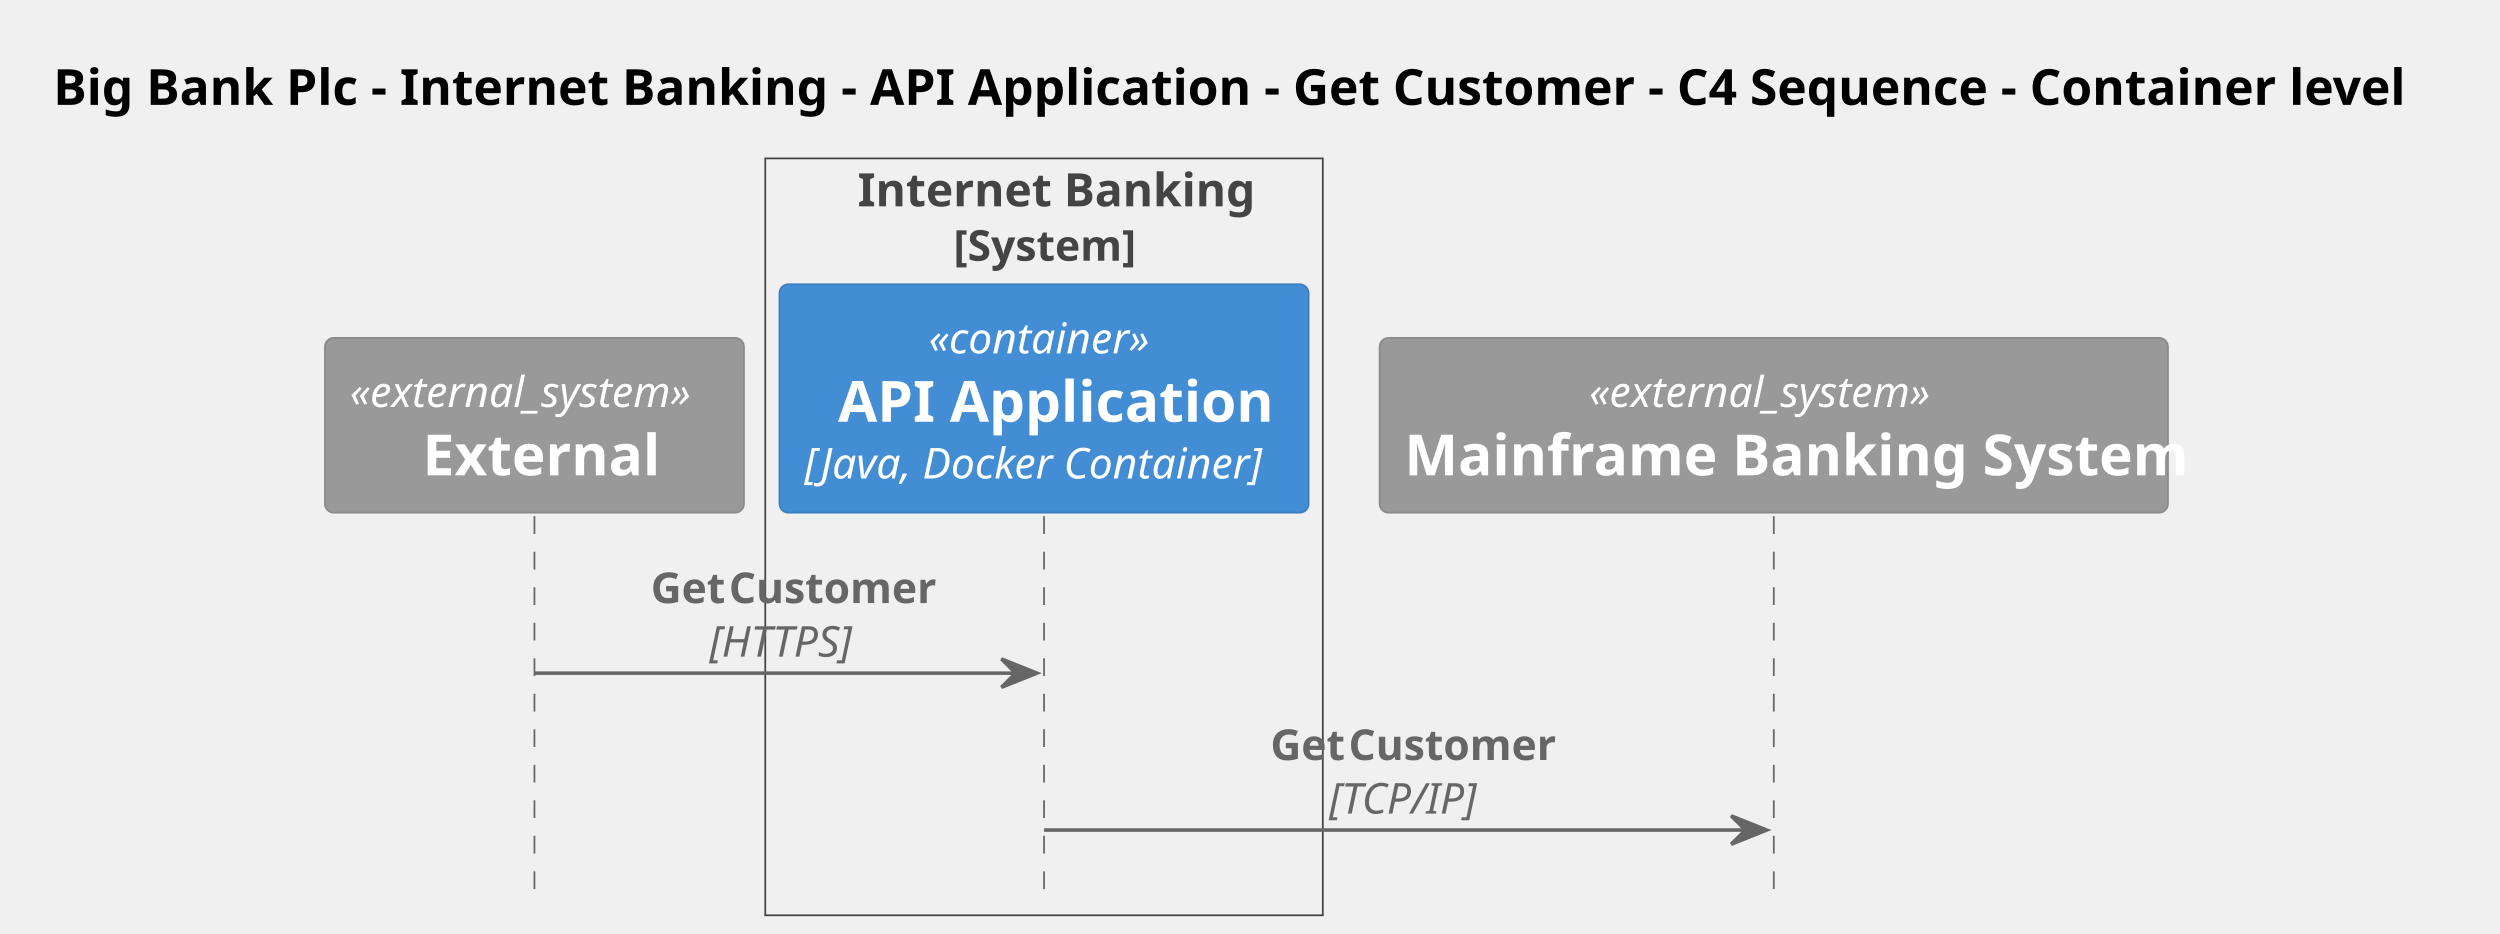
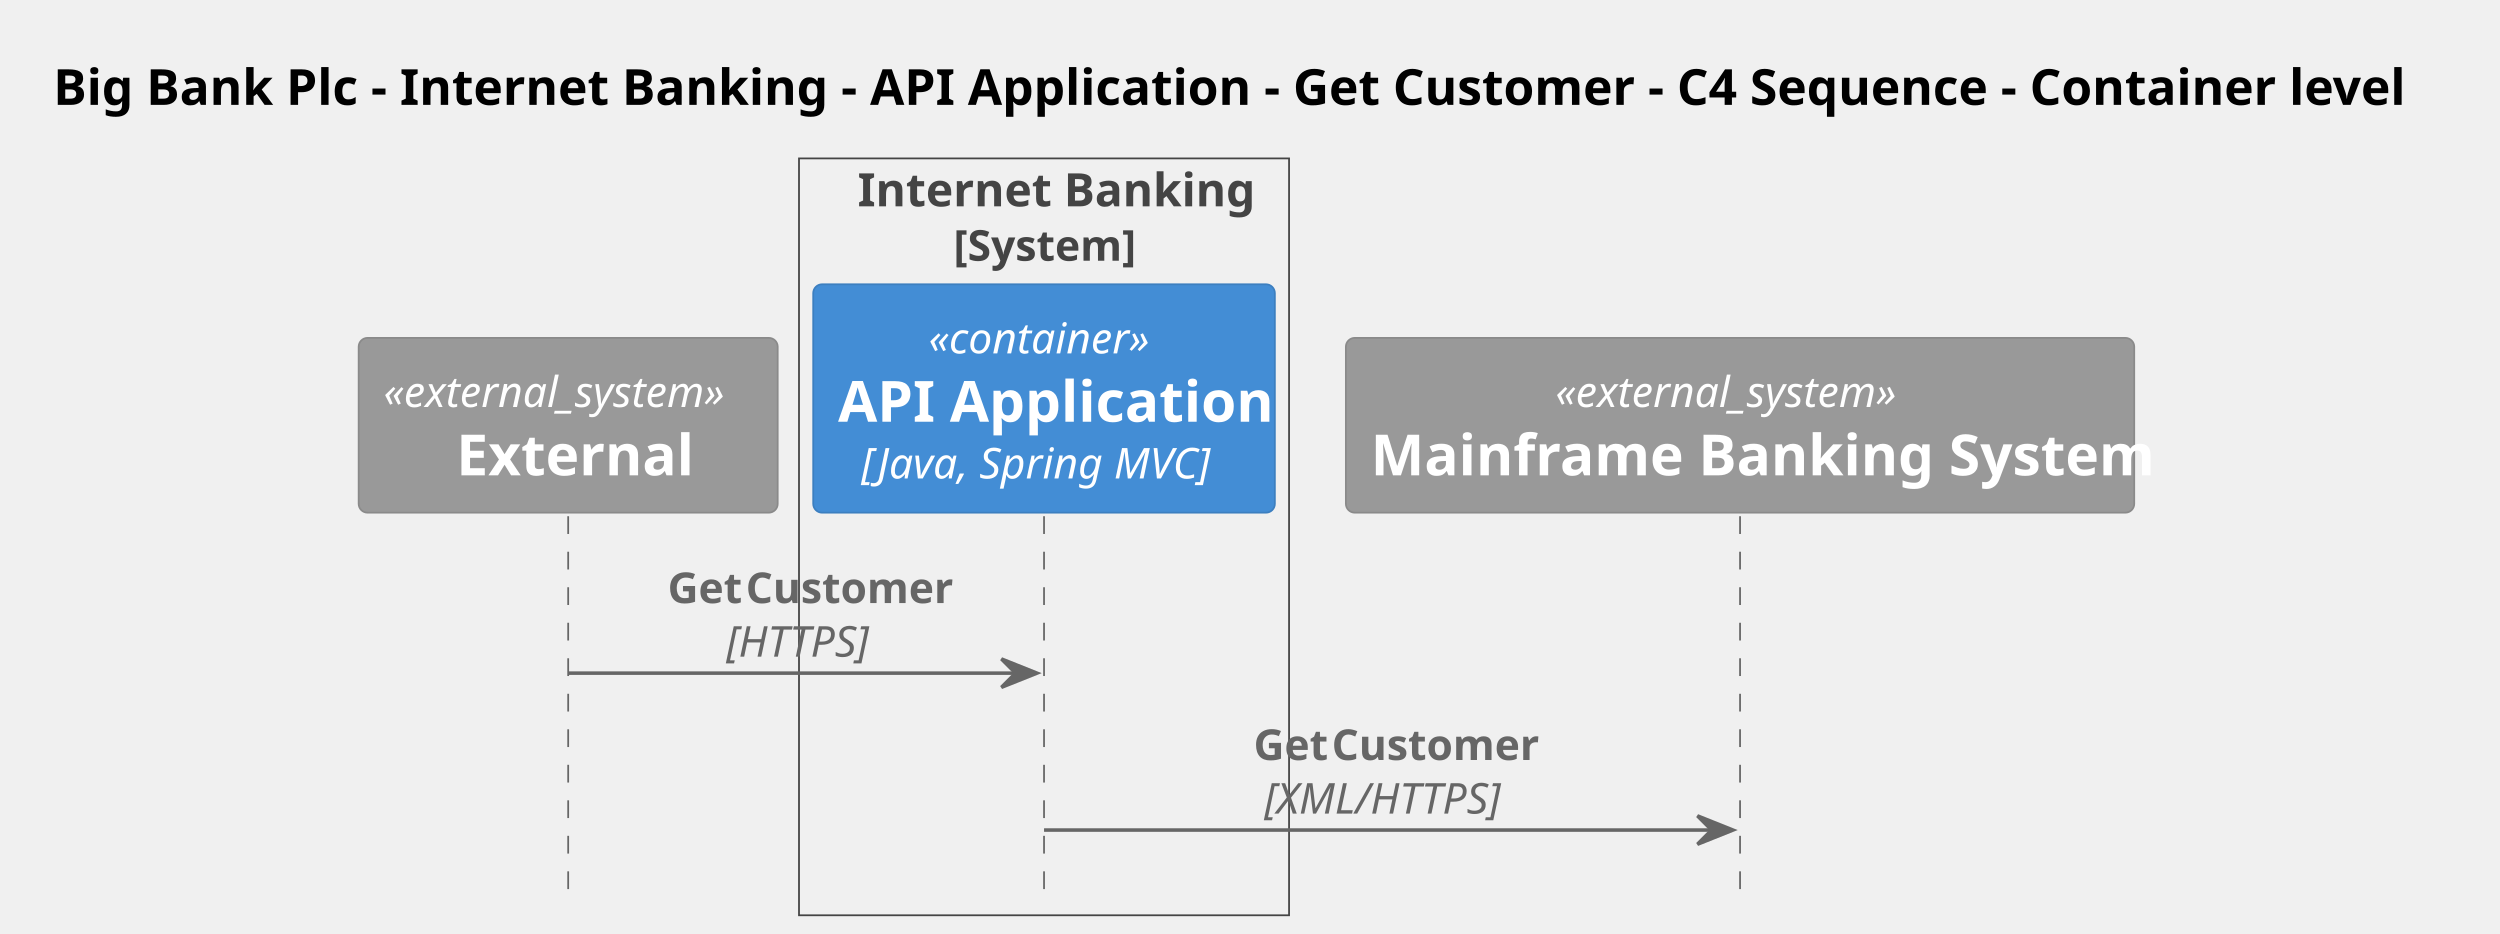
<svg xmlns="http://www.w3.org/2000/svg" contentStyleType="text/css" height="263px" preserveAspectRatio="none" style="width:704px;height:263px;background:#FFFFFF;" version="1.1" viewBox="0 0 704 263" width="704px" zoomAndPan="magnify">
  <defs />
  <g>
-     <rect fill="none" height="213.133" style="stroke:#444444;stroke-width:0.5;" width="157" x="215.5" y="44.609" />
+     <rect fill="none" height="213.133" style="stroke:#444444;stroke-width:0.5;" width="138" x="225" y="44.609" />
    <text fill="#444444" font-family="sans-serif" font-size="13" font-weight="bold" lengthAdjust="spacing" textLength="105" x="241.5" y="58.105">Internet Banking</text>
    <text fill="#444444" font-family="sans-serif" font-size="12" font-weight="bold" lengthAdjust="spacing" textLength="51" x="268.5" y="73.418">[System]</text>
    <text fill="#000000" font-family="sans-serif" font-size="14" font-weight="bold" lengthAdjust="spacing" textLength="671" x="15" y="29.533">Big Bank Plc - Internet Banking - API Application - Get Customer - C4 Sequence - Container level</text>
-     <line style="stroke:#666666;stroke-width:0.5;stroke-dasharray:5.0,5.0;" x1="150.5" x2="150.5" y1="145.367" y2="251.742" />
+     <line style="stroke:#666666;stroke-width:0.5;stroke-dasharray:5.0,5.0;" x1="160" x2="160" y1="145.367" y2="251.742" />
    <line style="stroke:#666666;stroke-width:0.5;stroke-dasharray:5.0,5.0;" x1="294" x2="294" y1="145.367" y2="251.742" />
-     <line style="stroke:#666666;stroke-width:0.5;stroke-dasharray:5.0,5.0;" x1="499.5" x2="499.5" y1="145.367" y2="251.742" />
-     <rect fill="#999999" height="49.219" rx="2.5" ry="2.5" style="stroke:#8A8A8A;stroke-width:0.5;" width="118" x="91.5" y="95.148" />
-     <text fill="#FFFFFF" font-family="sans-serif" font-size="12" font-style="italic" lengthAdjust="spacing" textLength="104" x="98.5" y="114.606">«external_system»</text>
-     <text fill="#FFFFFF" font-family="sans-serif" font-size="16" font-weight="bold" lengthAdjust="spacing" textLength="63" x="119" y="133.852">External</text>
-     <rect fill="#438DD5" height="64.312" rx="2.5" ry="2.5" style="stroke:#3C7FC0;stroke-width:0.5;" width="149" x="219.5" y="80.055" />
+     <line style="stroke:#666666;stroke-width:0.5;stroke-dasharray:5.0,5.0;" x1="490" x2="490" y1="145.367" y2="251.742" />
+     <rect fill="#999999" height="49.219" rx="2.5" ry="2.5" style="stroke:#8A8A8A;stroke-width:0.5;" width="118" x="101" y="95.148" />
+     <text fill="#FFFFFF" font-family="sans-serif" font-size="12" font-style="italic" lengthAdjust="spacing" textLength="104" x="108" y="114.606">«external_system»</text>
+     <text fill="#FFFFFF" font-family="sans-serif" font-size="16" font-weight="bold" lengthAdjust="spacing" textLength="63" x="128.5" y="133.852">External</text>
+     <rect fill="#438DD5" height="64.312" rx="2.5" ry="2.5" style="stroke:#3C7FC0;stroke-width:0.5;" width="130" x="229" y="80.055" />
    <text fill="#FFFFFF" font-family="sans-serif" font-size="12" font-style="italic" lengthAdjust="spacing" textLength="65" x="261.5" y="99.512">«container»</text>
    <text fill="#FFFFFF" font-family="sans-serif" font-size="16" font-weight="bold" lengthAdjust="spacing" textLength="116" x="236" y="118.758">API Application</text>
-     <text fill="#FFFFFF" font-family="sans-serif" font-size="12" font-style="italic" lengthAdjust="spacing" textLength="135" x="226.5" y="134.731">[Java, Docker Container]</text>
-     <rect fill="#999999" height="49.219" rx="2.5" ry="2.5" style="stroke:#8A8A8A;stroke-width:0.5;" width="222" x="388.5" y="95.148" />
-     <text fill="#FFFFFF" font-family="sans-serif" font-size="12" font-style="italic" lengthAdjust="spacing" textLength="104" x="447.5" y="114.606">«external_system»</text>
-     <text fill="#FFFFFF" font-family="sans-serif" font-size="16" font-weight="bold" lengthAdjust="spacing" textLength="208" x="395.5" y="133.852">Mainframe Banking System</text>
+     <text fill="#FFFFFF" font-family="sans-serif" font-size="12" font-style="italic" lengthAdjust="spacing" textLength="103" x="242.5" y="134.731">[Java, Spring MVC]</text>
+     <rect fill="#999999" height="49.219" rx="2.5" ry="2.5" style="stroke:#8A8A8A;stroke-width:0.5;" width="222" x="379" y="95.148" />
+     <text fill="#FFFFFF" font-family="sans-serif" font-size="12" font-style="italic" lengthAdjust="spacing" textLength="104" x="438" y="114.606">«external_system»</text>
+     <text fill="#FFFFFF" font-family="sans-serif" font-size="16" font-weight="bold" lengthAdjust="spacing" textLength="208" x="386" y="133.852">Mainframe Banking System</text>
    <polygon fill="#666666" points="282,185.555,292,189.555,282,193.555,286,189.555" style="stroke:#666666;stroke-width:1.0;" />
-     <line style="stroke:#666666;stroke-width:1.0;" x1="150.5" x2="288" y1="189.555" y2="189.555" />
-     <text fill="#666666" font-family="sans-serif" font-size="12" font-weight="bold" lengthAdjust="spacing" textLength="19" x="183.25" y="169.824">Get</text>
-     <text fill="#666666" font-family="sans-serif" font-size="12" font-weight="bold" lengthAdjust="spacing" textLength="3" x="202.25" y="169.824"> </text>
-     <text fill="#666666" font-family="sans-serif" font-size="12" font-weight="bold" lengthAdjust="spacing" textLength="56" x="205.25" y="169.824">Customer</text>
-     <text fill="#666666" font-family="sans-serif" font-size="12" font-style="italic" lengthAdjust="spacing" textLength="45" x="199.75" y="184.918">[HTTPS]</text>
-     <polygon fill="#666666" points="487.5,229.742,497.5,233.742,487.5,237.742,491.5,233.742" style="stroke:#666666;stroke-width:1.0;" />
-     <line style="stroke:#666666;stroke-width:1.0;" x1="294" x2="493.5" y1="233.742" y2="233.742" />
-     <text fill="#666666" font-family="sans-serif" font-size="12" font-weight="bold" lengthAdjust="spacing" textLength="19" x="357.75" y="214.012">Get</text>
-     <text fill="#666666" font-family="sans-serif" font-size="12" font-weight="bold" lengthAdjust="spacing" textLength="3" x="376.75" y="214.012"> </text>
-     <text fill="#666666" font-family="sans-serif" font-size="12" font-weight="bold" lengthAdjust="spacing" textLength="56" x="379.75" y="214.012">Customer</text>
-     <text fill="#666666" font-family="sans-serif" font-size="12" font-style="italic" lengthAdjust="spacing" textLength="45" x="374.25" y="229.106">[TCP/IP]</text>
+     <line style="stroke:#666666;stroke-width:1.0;" x1="160" x2="288" y1="189.555" y2="189.555" />
+     <text fill="#666666" font-family="sans-serif" font-size="12" font-weight="bold" lengthAdjust="spacing" textLength="19" x="188" y="169.824">Get</text>
+     <text fill="#666666" font-family="sans-serif" font-size="12" font-weight="bold" lengthAdjust="spacing" textLength="3" x="207" y="169.824"> </text>
+     <text fill="#666666" font-family="sans-serif" font-size="12" font-weight="bold" lengthAdjust="spacing" textLength="56" x="210" y="169.824">Customer</text>
+     <text fill="#666666" font-family="sans-serif" font-size="12" font-style="italic" lengthAdjust="spacing" textLength="45" x="204.5" y="184.918">[HTTPS]</text>
+     <polygon fill="#666666" points="478,229.742,488,233.742,478,237.742,482,233.742" style="stroke:#666666;stroke-width:1.0;" />
+     <line style="stroke:#666666;stroke-width:1.0;" x1="294" x2="484" y1="233.742" y2="233.742" />
+     <text fill="#666666" font-family="sans-serif" font-size="12" font-weight="bold" lengthAdjust="spacing" textLength="19" x="353" y="214.012">Get</text>
+     <text fill="#666666" font-family="sans-serif" font-size="12" font-weight="bold" lengthAdjust="spacing" textLength="3" x="372" y="214.012"> </text>
+     <text fill="#666666" font-family="sans-serif" font-size="12" font-weight="bold" lengthAdjust="spacing" textLength="56" x="375" y="214.012">Customer</text>
+     <text fill="#666666" font-family="sans-serif" font-size="12" font-style="italic" lengthAdjust="spacing" textLength="72" x="356" y="229.106">[XML/HTTPS]</text>
  </g>
</svg>
